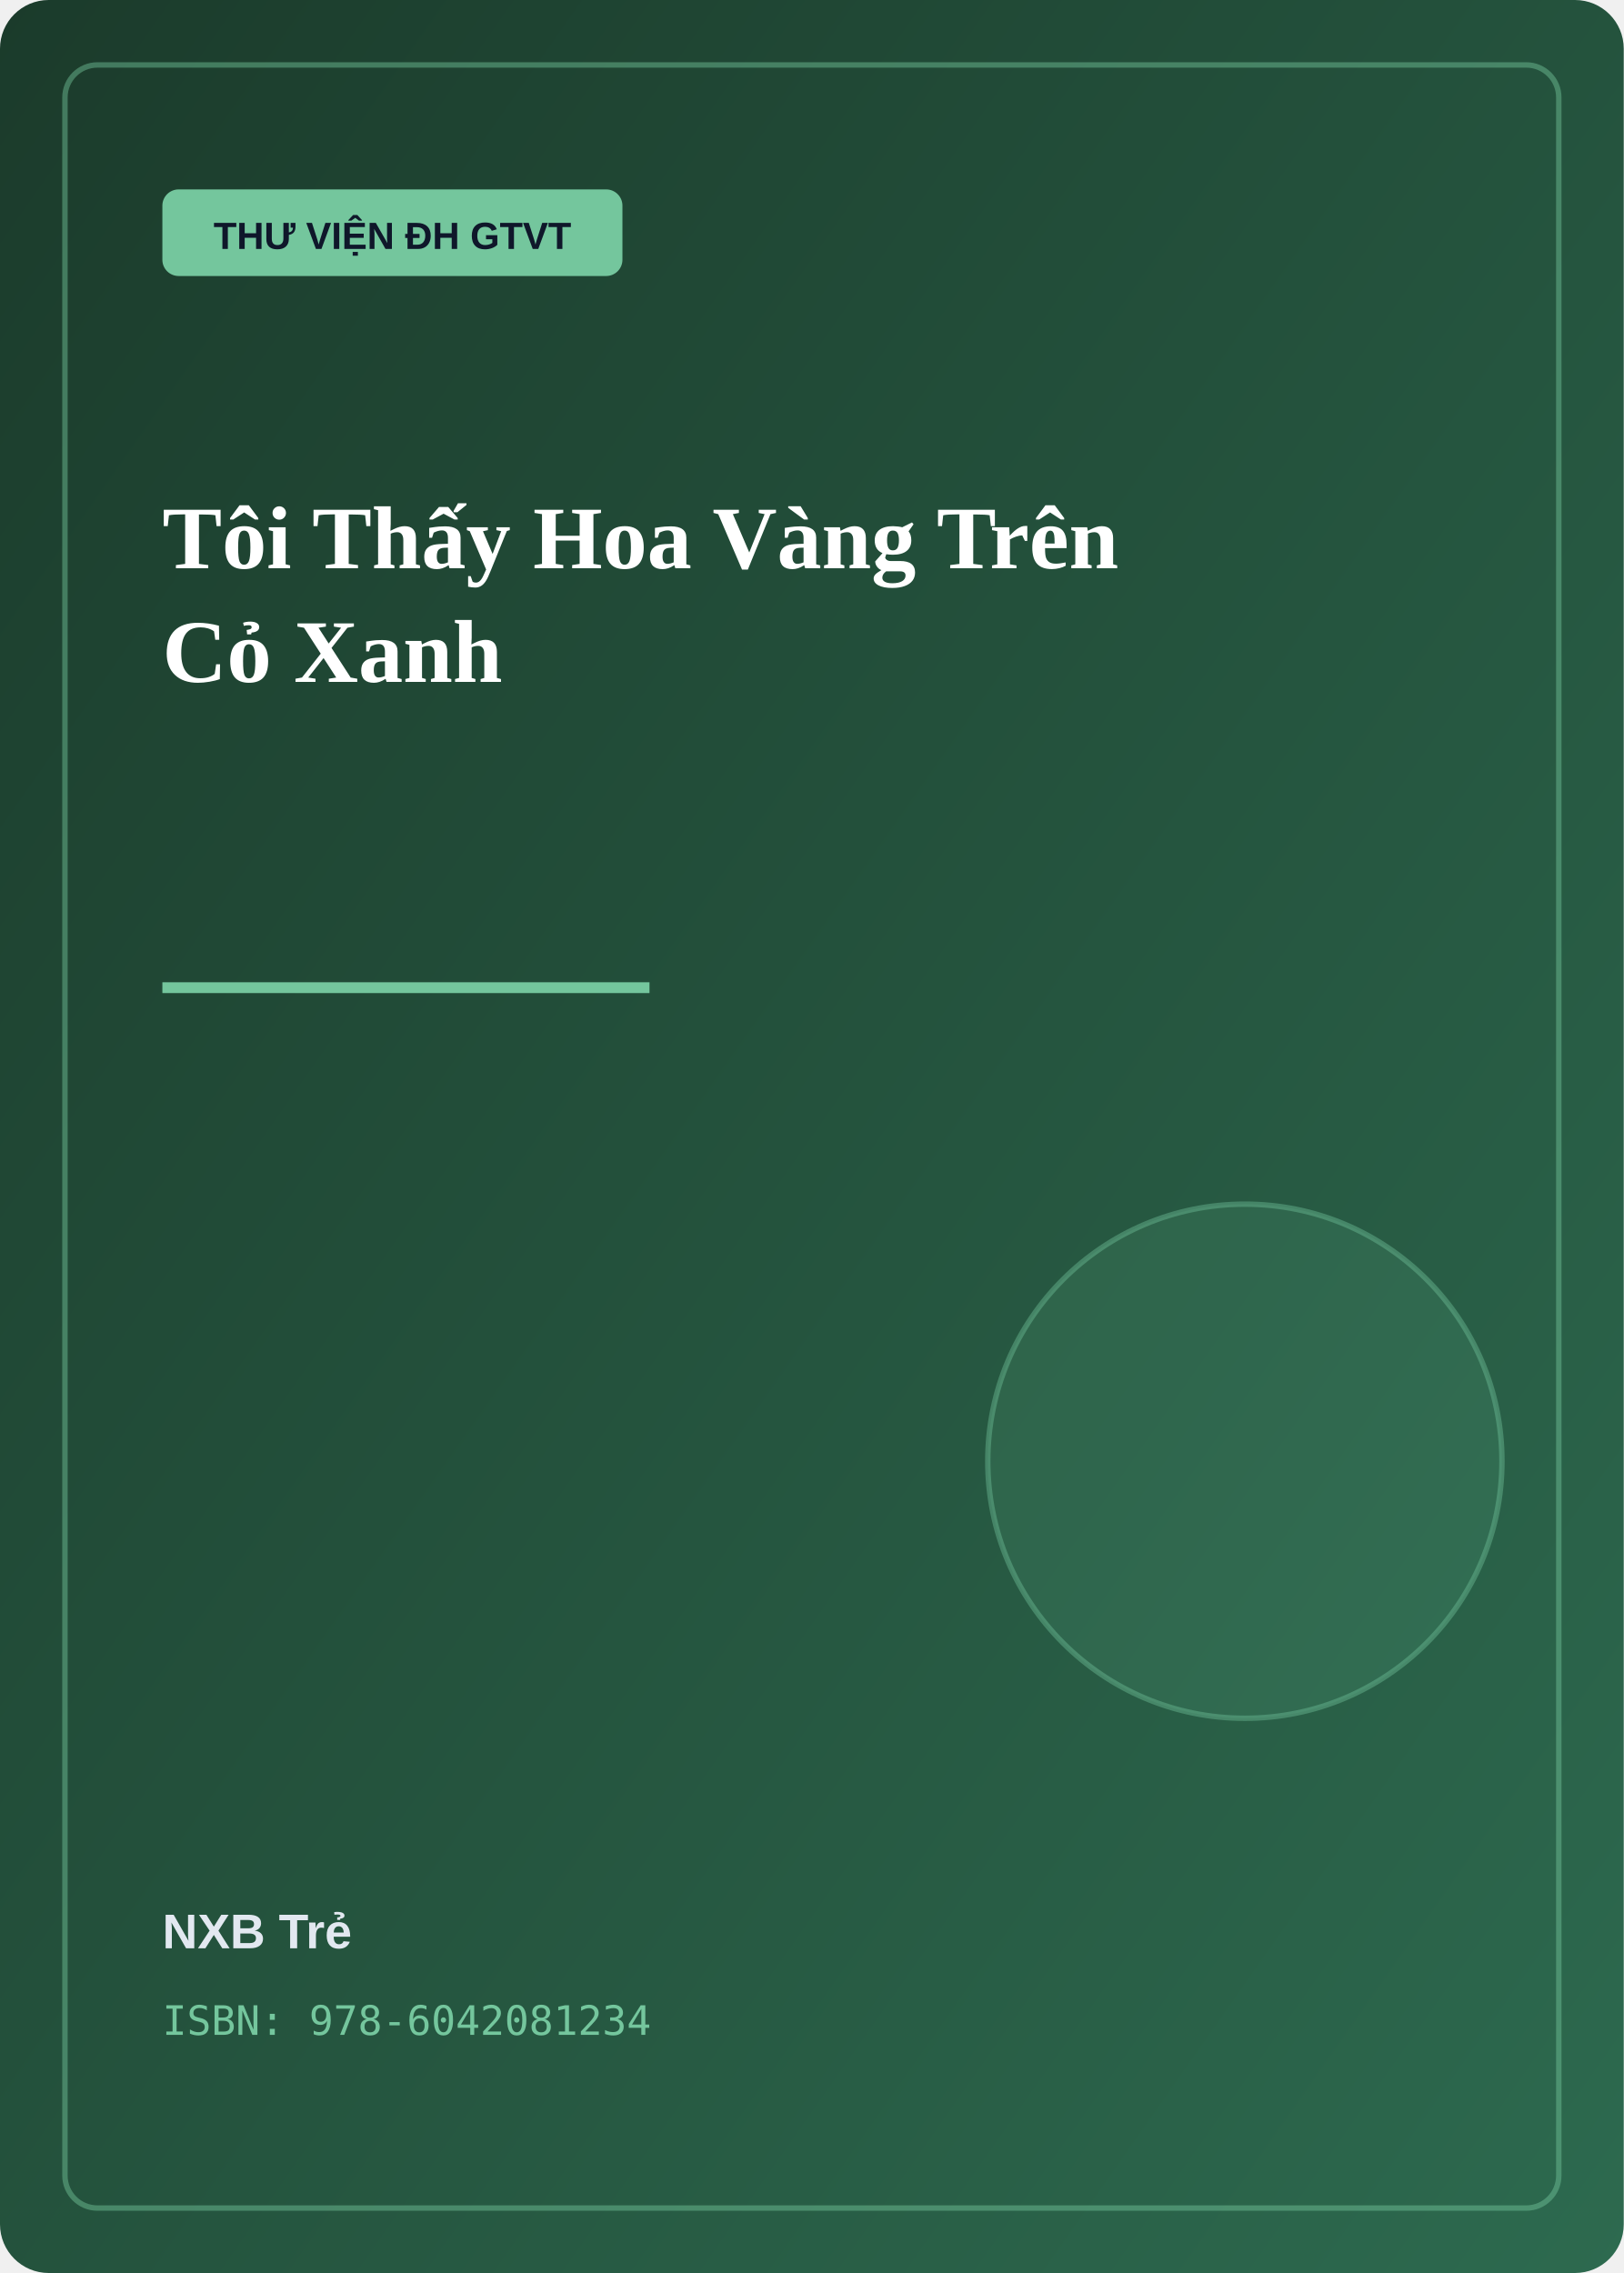
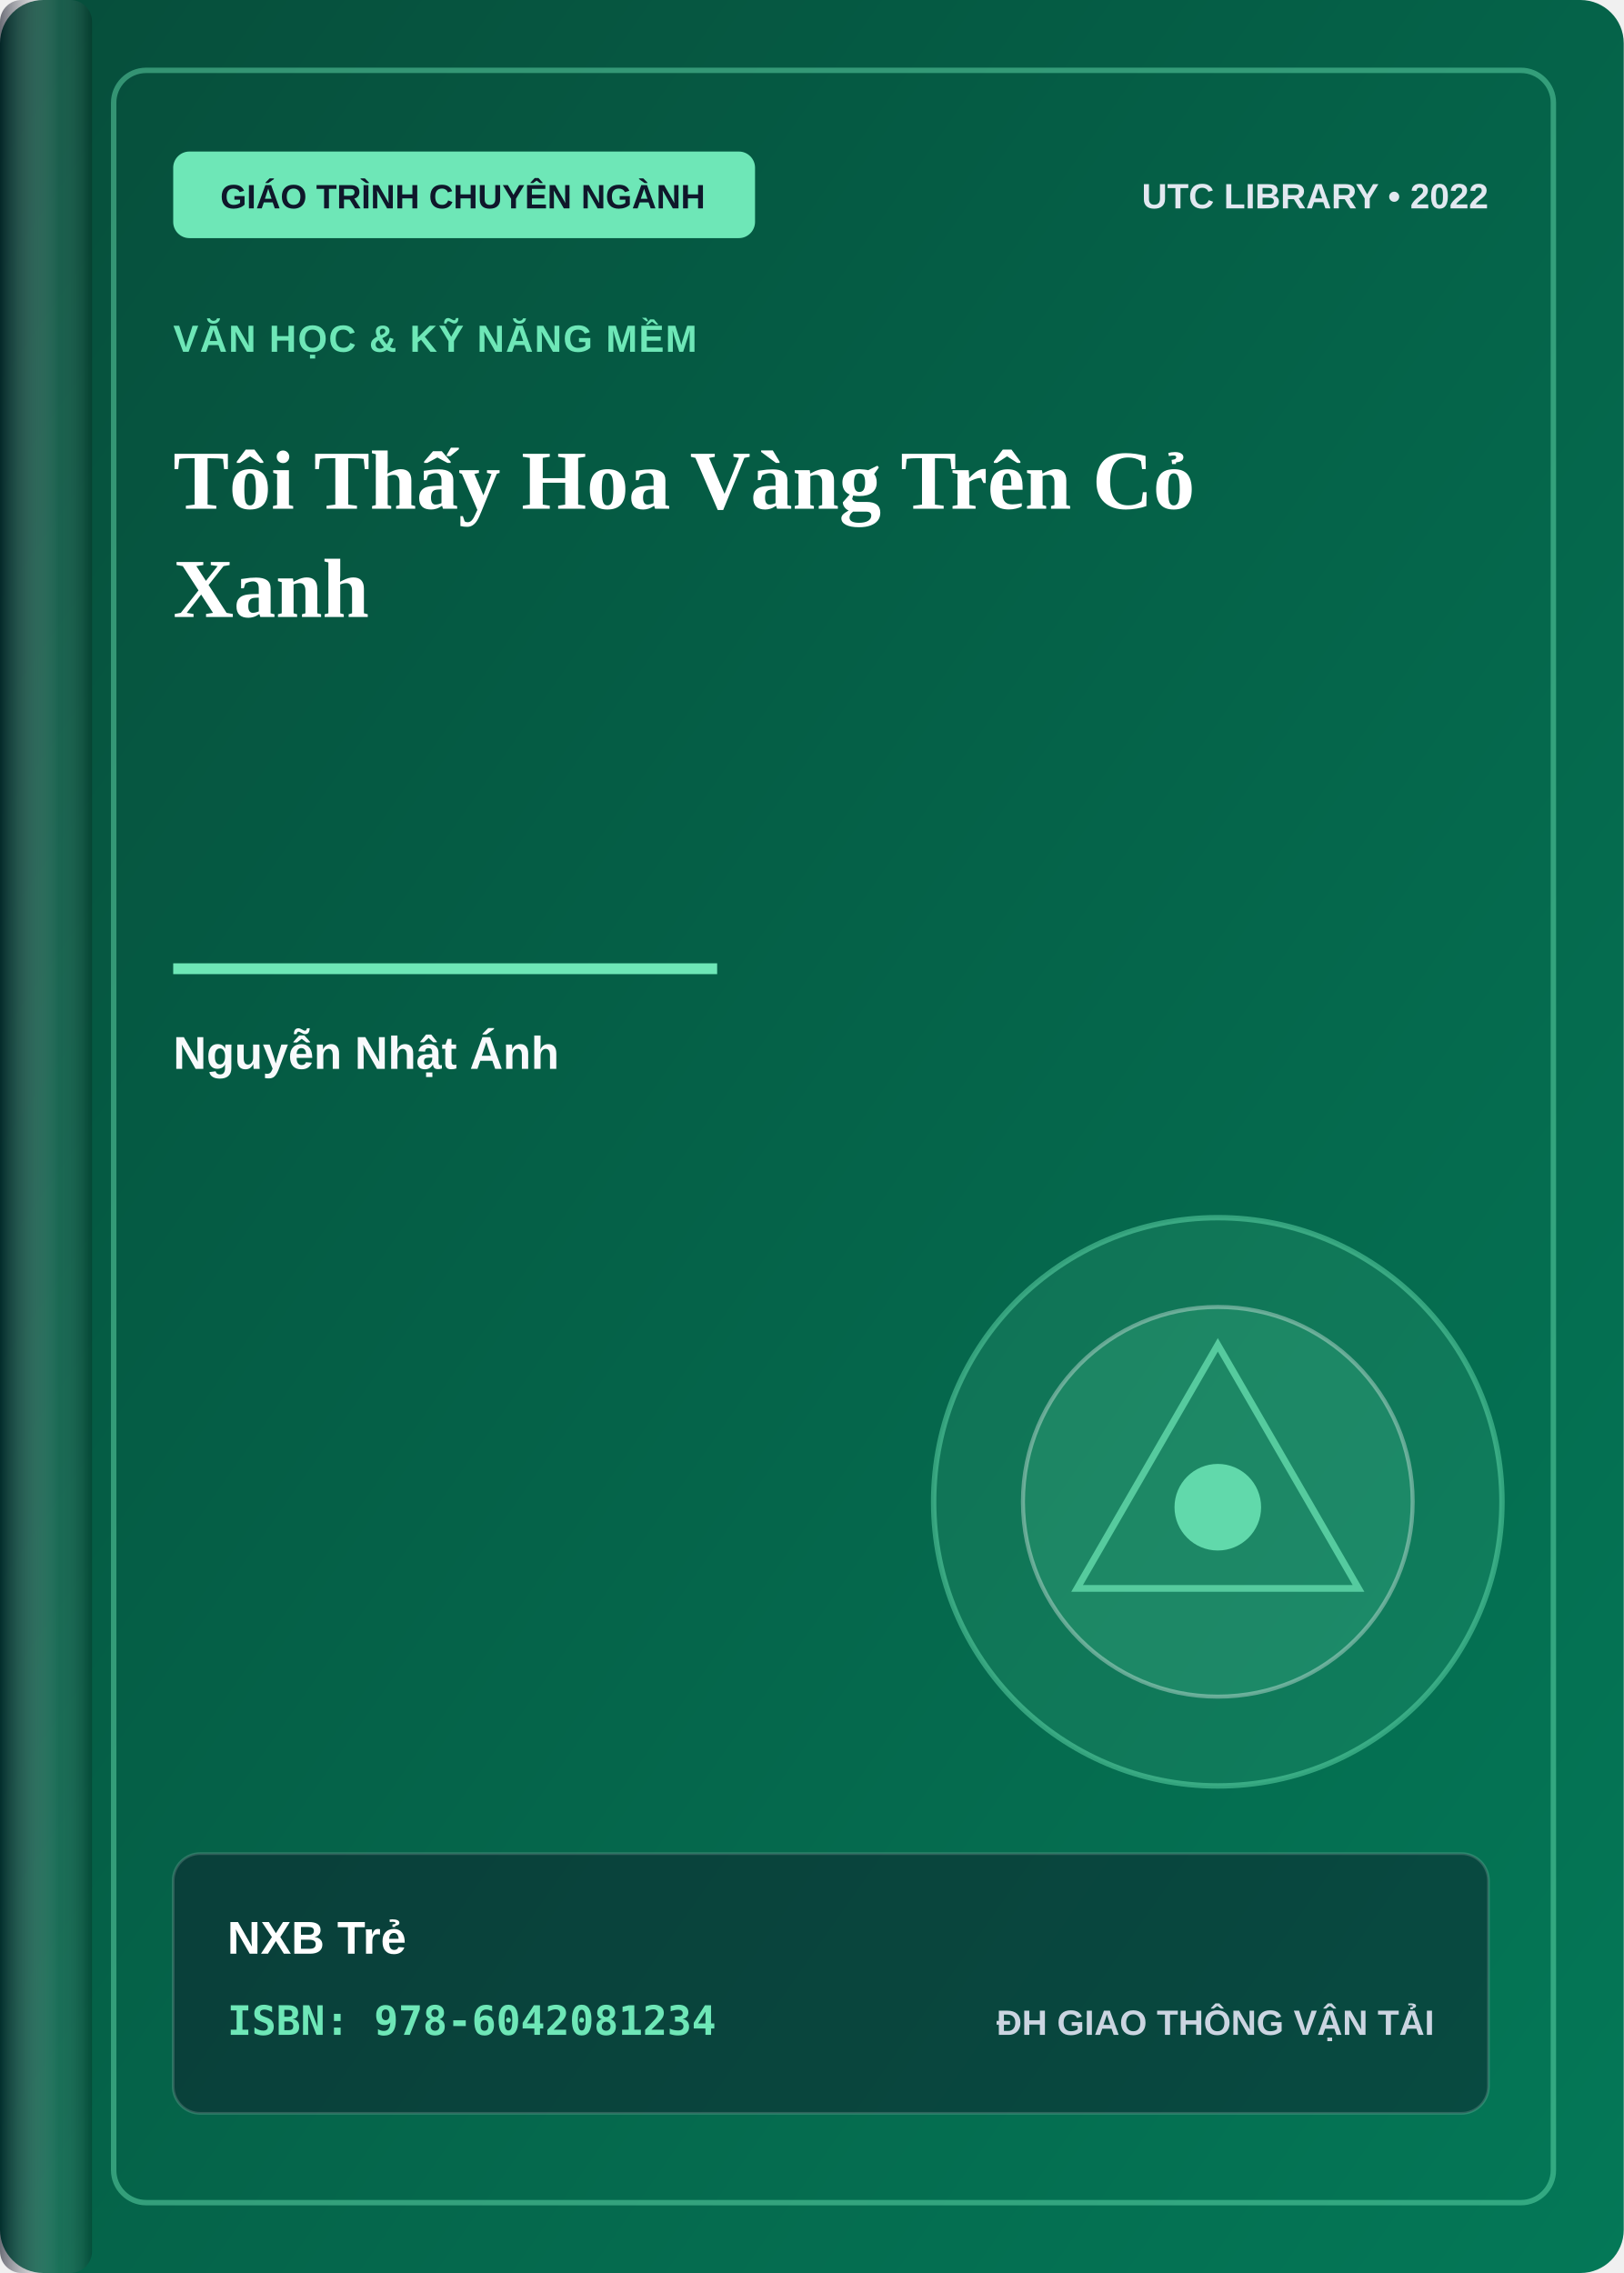
<svg xmlns="http://www.w3.org/2000/svg" viewBox="0 0 600 840" width="600" height="840">
  <defs>
    <linearGradient id="bg" x1="0" y1="0" x2="1" y2="1">
-       <stop offset="0%" stop-color="#1B3B2B" />
-       <stop offset="100%" stop-color="#2D6A4F" />
+       <stop offset="0%" stop-color="#064E3B" />
+       <stop offset="100%" stop-color="#047857" />
+     </linearGradient>
+     <linearGradient id="spine" x1="0" y1="0" x2="1" y2="0">
+       <stop offset="0%" stop-color="#020617" stop-opacity="0.55" />
+       <stop offset="65%" stop-color="#FFFFFF" stop-opacity="0.08" />
+       <stop offset="100%" stop-color="#000000" stop-opacity="0.22" />
    </linearGradient>
  </defs>
-   <rect width="600" height="840" rx="18" fill="url(#bg)" />
-   <rect x="24" y="24" width="552" height="792" rx="12" fill="none" stroke="#74C69D" stroke-width="2" stroke-opacity="0.45" />
-   <rect x="60" y="70" width="170" height="32" rx="6" fill="#74C69D" />
-   <text x="145" y="92" font-family="Segoe UI, Arial, sans-serif" font-size="14" font-weight="700" fill="#0F172A" text-anchor="middle">THƯ VIỆN ĐH GTVT</text>
-   <text x="60" y="210" font-family="Georgia, Times New Roman, serif" font-size="33" font-weight="700" fill="#FFFFFF">
-     <tspan x="60" dy="0">Tôi Thấy Hoa Vàng Trên</tspan>
-     <tspan x="60" dy="42">Cỏ Xanh</tspan>
+   <rect width="600" height="840" rx="16" fill="url(#bg)" />
+   <rect width="34" height="840" rx="8" fill="url(#spine)" />
+   <rect x="42" y="26" width="532" height="788" rx="12" fill="none" stroke="#6EE7B7" stroke-width="2" stroke-opacity="0.45" />
+   <rect x="64" y="56" width="215" height="32" rx="6" fill="#6EE7B7" />
+   <text x="171" y="77" font-family="Segoe UI, Arial, sans-serif" font-size="12.5" font-weight="800" fill="#0F172A" text-anchor="middle">GIÁO TRÌNH CHUYÊN NGÀNH</text>
+   <text x="550" y="77" font-family="Segoe UI, Arial, sans-serif" font-size="13" font-weight="700" fill="#E2E8F0" text-anchor="end">UTC LIBRARY • 2022</text>
+   <text x="64" y="130" font-family="Segoe UI, Arial, sans-serif" font-size="14" font-weight="600" fill="#6EE7B7" letter-spacing="0.5">VĂN HỌC &amp; KỸ NĂNG MỀM</text>
+   <text x="64" y="188" font-family="Georgia, Times New Roman, serif" font-size="31" font-weight="700" fill="#FFFFFF">
+     <tspan x="64" dy="0">Tôi Thấy Hoa Vàng Trên Cỏ</tspan>
+     <tspan x="64" dy="40">Xanh</tspan>
  </text>
-   <line x1="60" y1="365" x2="240" y2="365" stroke="#74C69D" stroke-width="4" />
-   <circle cx="460" cy="540" r="95" fill="#74C69D" fill-opacity="0.12" stroke="#74C69D" stroke-width="2" stroke-opacity="0.4" />
-   <text x="60" y="720" font-family="Segoe UI, Arial, sans-serif" font-size="18" font-weight="600" fill="#E2E8F0">NXB Trẻ</text>
-   <text x="60" y="752" font-family="Consolas, monospace" font-size="15" fill="#74C69D">ISBN: 978-6042081234</text>
+   <line x1="64" y1="358" x2="265" y2="358" stroke="#6EE7B7" stroke-width="4" />
+   <text x="64" y="395" font-family="Segoe UI, Arial, sans-serif" font-size="17" font-weight="600" fill="#F8FAFC">Nguyễn Nhật Ánh</text>
+   <g transform="translate(340, 445)">
+     <circle cx="110" cy="110" r="105" fill="#6EE7B7" fill-opacity="0.10" stroke="#6EE7B7" stroke-width="2" stroke-opacity="0.45" />
+     <circle cx="110" cy="110" r="72" fill="#6EE7B7" fill-opacity="0.14" stroke="#FFFFFF" stroke-width="1.5" stroke-opacity="0.35" />
+     <polygon points="110,52 162,142 58,142" fill="none" stroke="#6EE7B7" stroke-width="2.5" stroke-opacity="0.7" />
+     <circle cx="110" cy="112" r="16" fill="#6EE7B7" fill-opacity="0.85" />
+   </g>
+   <rect x="64" y="685" width="486" height="96" rx="10" fill="#0F172A" fill-opacity="0.45" stroke="#FFFFFF" stroke-opacity="0.16" />
+   <text x="84" y="722" font-family="Segoe UI, Arial, sans-serif" font-size="17" font-weight="700" fill="#FFFFFF">NXB Trẻ</text>
+   <text x="84" y="752" font-family="Consolas, monospace" font-size="15" font-weight="600" fill="#6EE7B7">ISBN: 978-6042081234</text>
+   <text x="530" y="752" font-family="Segoe UI, Arial, sans-serif" font-size="13" font-weight="600" fill="#CBD5E1" text-anchor="end">ĐH GIAO THÔNG VẬN TẢI</text>
</svg>
